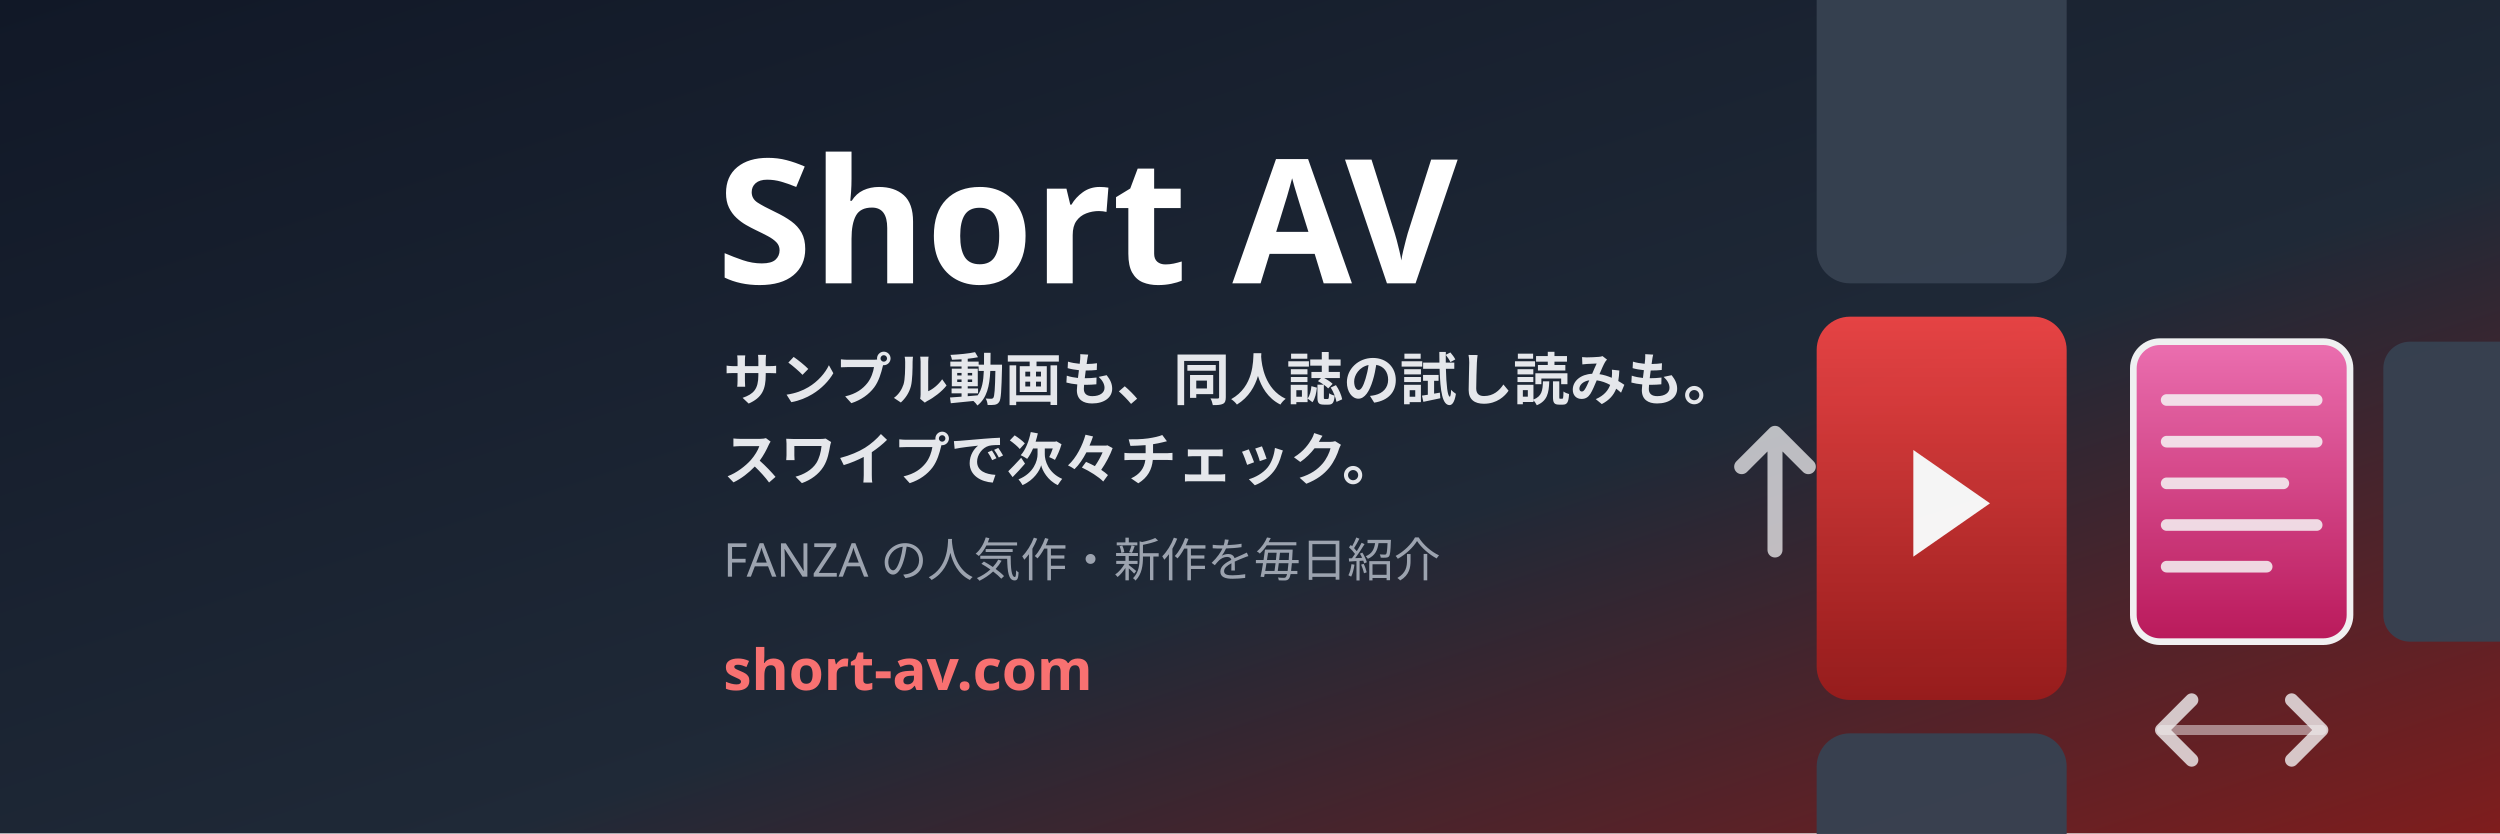
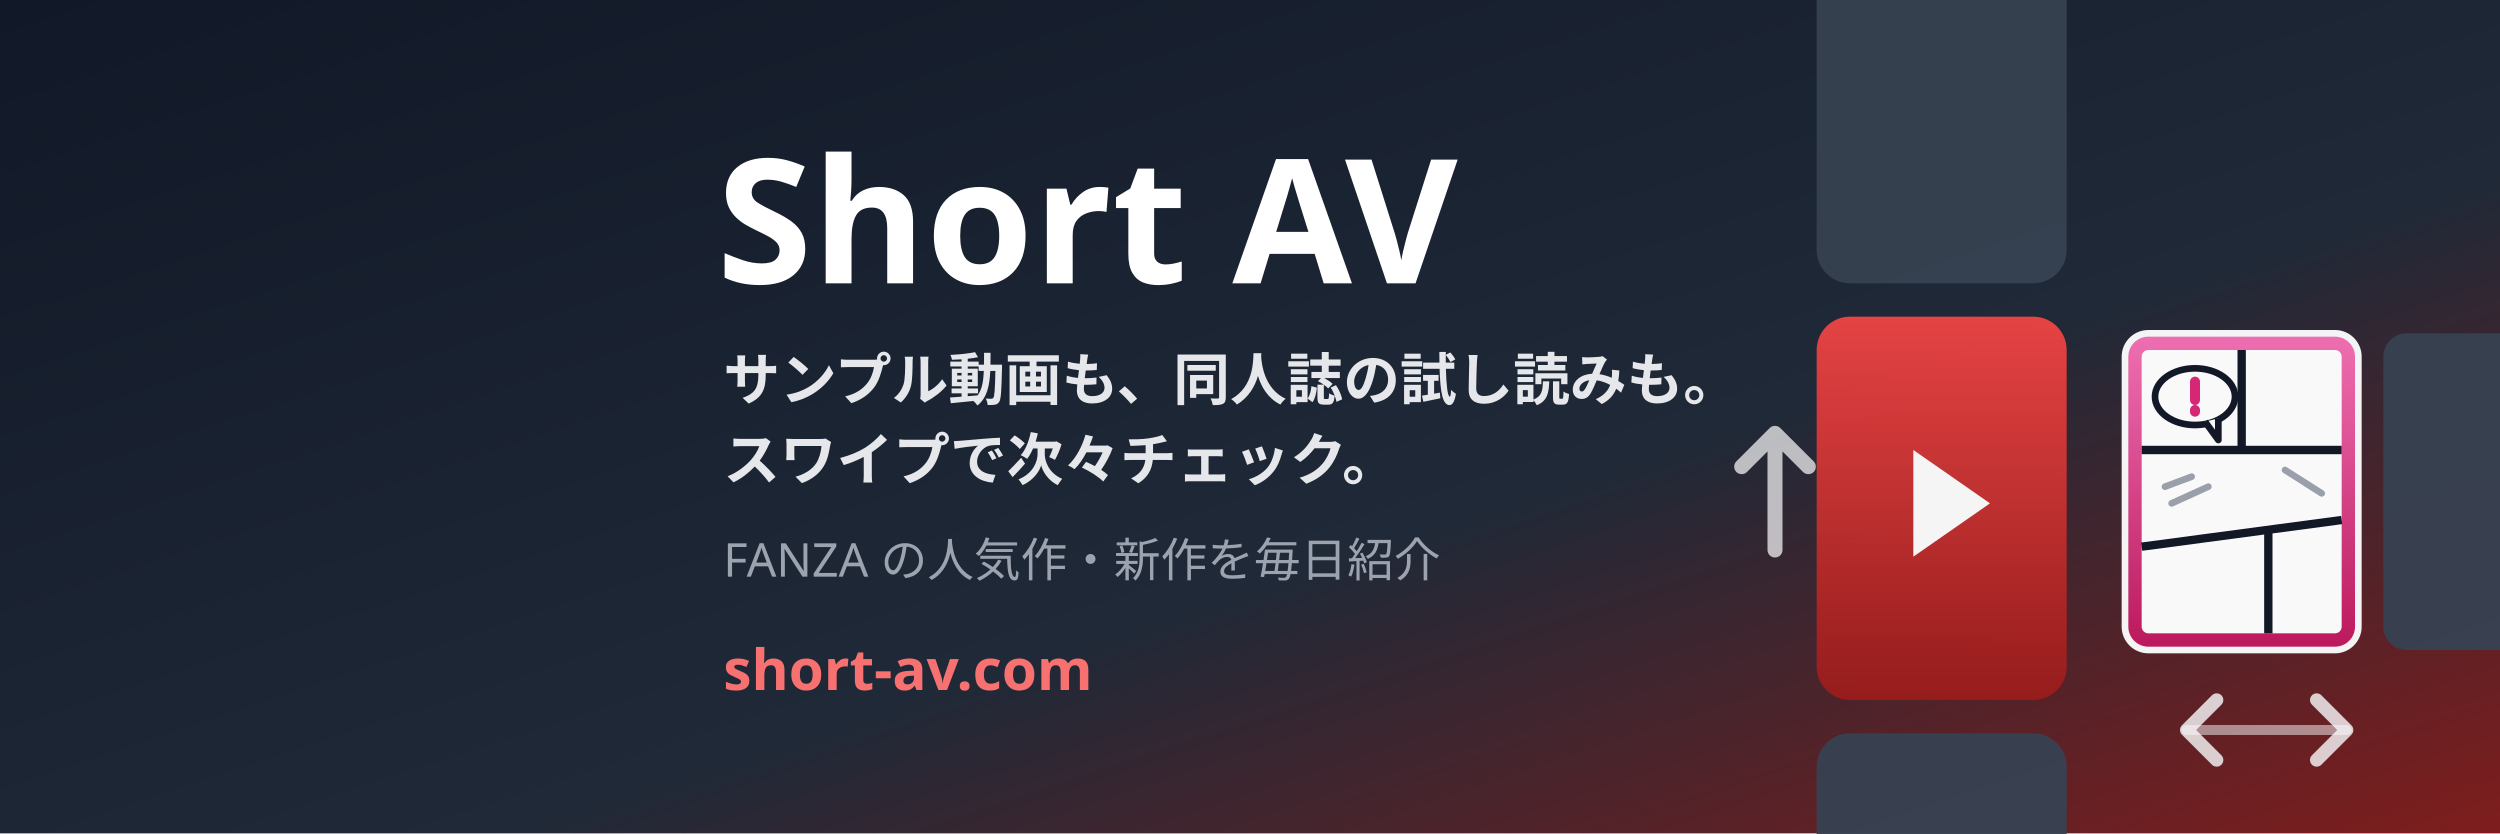
<svg xmlns="http://www.w3.org/2000/svg" width="1500" height="500" viewBox="0 0 1500 500">
  <defs>
    <linearGradient id="bg" x1="0" y1="0" x2="1" y2="1">
      <stop offset="0" stop-color="#111827" />
      <stop offset="0.6" stop-color="#1f2937" />
      <stop offset="1" stop-color="#7f1d1d" />
    </linearGradient>
    <linearGradient id="card" x1="0" y1="0" x2="0" y2="1">
      <stop offset="0" stop-color="#ef4444" />
      <stop offset="1" stop-color="#991b1b" />
    </linearGradient>
    <linearGradient id="book" x1="0" y1="0" x2="0" y2="1">
      <stop offset="0" stop-color="#f472b6" />
      <stop offset="1" stop-color="#be185d" />
    </linearGradient>
  </defs>
  <rect width="1500" height="500" fill="url(#bg)" />
  <g opacity="0.95" transform="translate(70 0)">
    <rect x="1020" y="-60" width="150" height="230" rx="20" fill="#374151" />
    <rect x="1020" y="190" width="150" height="230" rx="20" fill="url(#card)" />
    <path d="M1078 270 L1124 302 L1078 334 Z" fill="#ffffff" />
    <rect x="1020" y="440" width="150" height="230" rx="20" fill="#374151" />
    <path d="M995 330 L995 260 M975 280 L995 260 L1015 280" stroke="#f9fafb" stroke-width="9" stroke-linecap="round" stroke-linejoin="round" fill="none" opacity="0.75" />
  </g>
-   <g opacity="0.95" transform="translate(75 0)">
-     <rect x="1205" y="205" width="130" height="180" rx="16" fill="url(#book)" stroke="#f9fafb" stroke-width="4" />
-     <path d="M1225 240 H1315 M1225 265 H1315 M1225 290 H1295 M1225 315 H1315 M1225 340 H1285" stroke="#ffffff" stroke-width="7" stroke-linecap="round" opacity="0.85" />
-     <rect x="1355" y="205" width="130" height="180" rx="16" fill="#374151" />
-     <path d="M1240 420 L1222 438 L1240 456 M1300 420 L1318 438 L1300 456" stroke="#f9fafb" stroke-width="8" stroke-linecap="round" stroke-linejoin="round" fill="none" opacity="0.8" />
-     <path d="M1222 438 H1318" stroke="#f9fafb" stroke-width="6" stroke-linecap="round" opacity="0.5" />
+   <g opacity="0.97" transform="translate(1275 200)">
+     <rect x="0" y="0" width="140" height="190" rx="14" fill="url(#book)" stroke="#f9fafb" stroke-width="4" />
+     <rect x="10" y="10" width="120" height="170" rx="4" fill="#ffffff" />
+     <path d="M10 70 H130 M70 10 V70 M10 128 L130 112 M86 120 V180" stroke="#111827" stroke-width="5" />
+     <ellipse cx="42" cy="38" rx="24" ry="17" fill="#ffffff" stroke="#111827" stroke-width="4" />
+     <path d="M48 53 L56 64 L56 51" fill="#ffffff" stroke="#111827" stroke-width="4" stroke-linejoin="round" />
+     <path d="M42 29 V40 M42 46 V47" stroke="#db2777" stroke-width="6" stroke-linecap="round" />
+     <path d="M24 92 L40 86 M28 102 L50 92 M96 82 L118 96" stroke="#9ca3af" stroke-width="4" stroke-linecap="round" />
  </g>
+   <rect x="1430" y="200" width="140" height="190" rx="14" fill="#374151" opacity="0.95" />
+   <path d="M1330 420 L1312 438 L1330 456 M1390 420 L1408 438 L1390 456" stroke="#f9fafb" stroke-width="8" stroke-linecap="round" stroke-linejoin="round" fill="none" opacity="0.8" />
+   <path d="M1312 438 H1408" stroke="#f9fafb" stroke-width="6" stroke-linecap="round" opacity="0.5" />
  <text x="430" y="170" font-family="Yu Gothic, Noto Sans JP, sans-serif" font-weight="700" font-size="104" fill="#ffffff">Short AV</text>
  <text x="434" y="240" font-family="Yu Gothic, Noto Sans JP, sans-serif" font-weight="700" font-size="34" fill="#e5e7eb">サンプル動画も、同人誌の試し読みも。</text>
  <text x="434" y="288" font-family="Yu Gothic, Noto Sans JP, sans-serif" font-weight="700" font-size="34" fill="#e5e7eb">スワイプで次々チェック。</text>
  <text x="434" y="346" font-family="Yu Gothic, Noto Sans JP, sans-serif" font-size="28" fill="#9ca3af">FANZA の人気作・新作を毎日紹介</text>
  <text x="434" y="414" font-family="Yu Gothic, Noto Sans JP, sans-serif" font-weight="700" font-size="34" fill="#f87171">short-av.com</text>
</svg>
